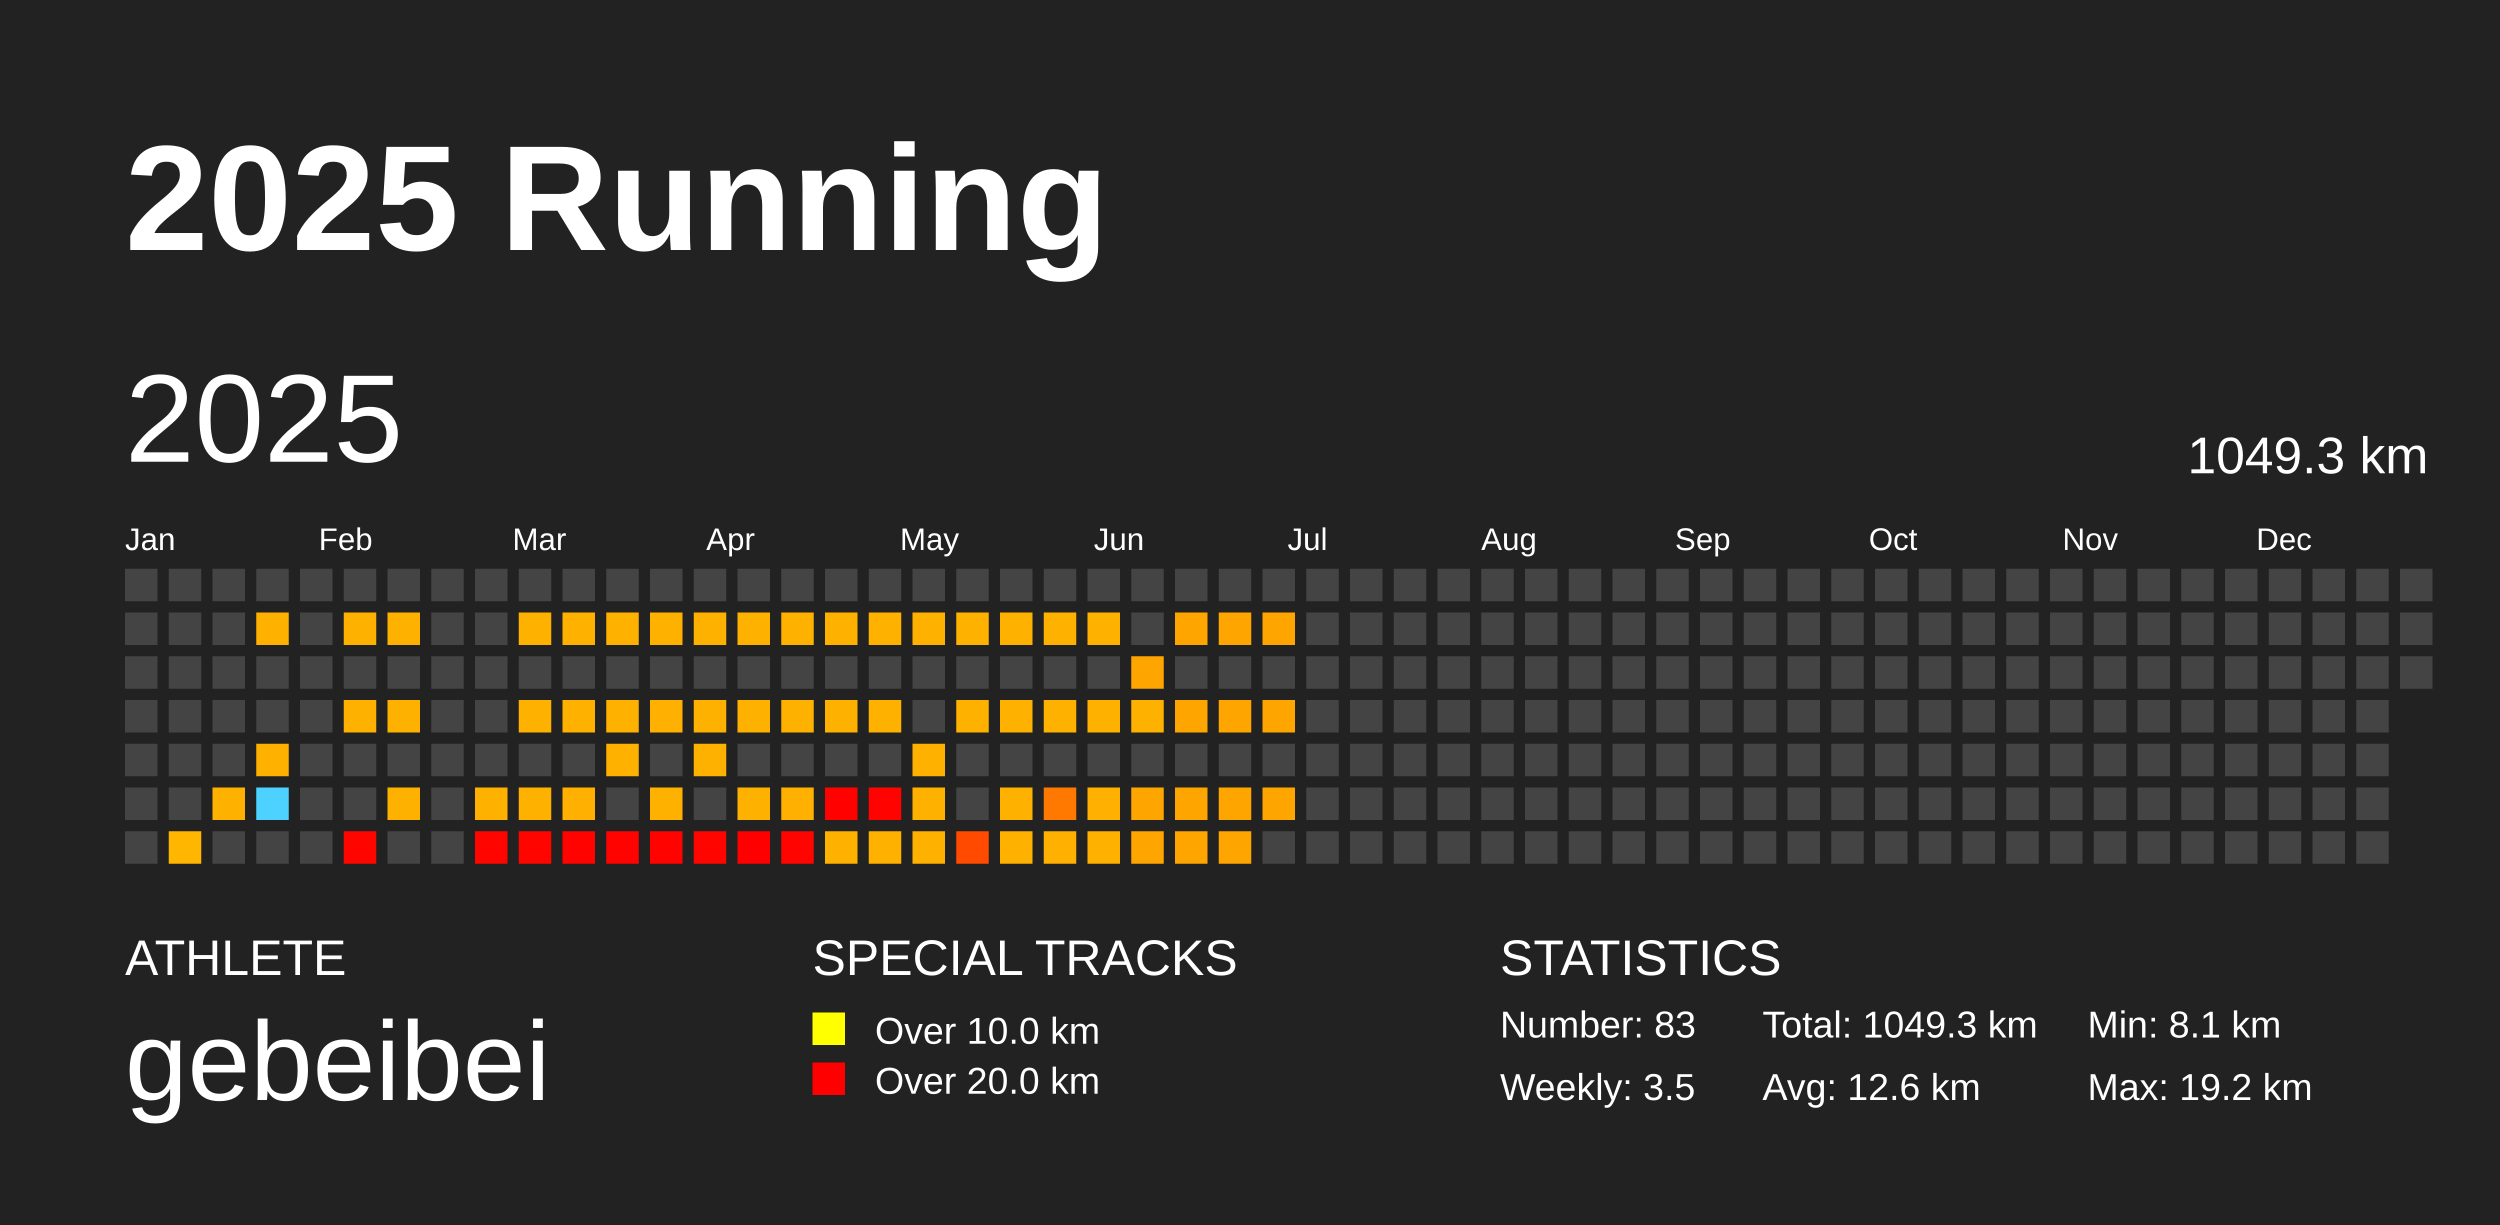
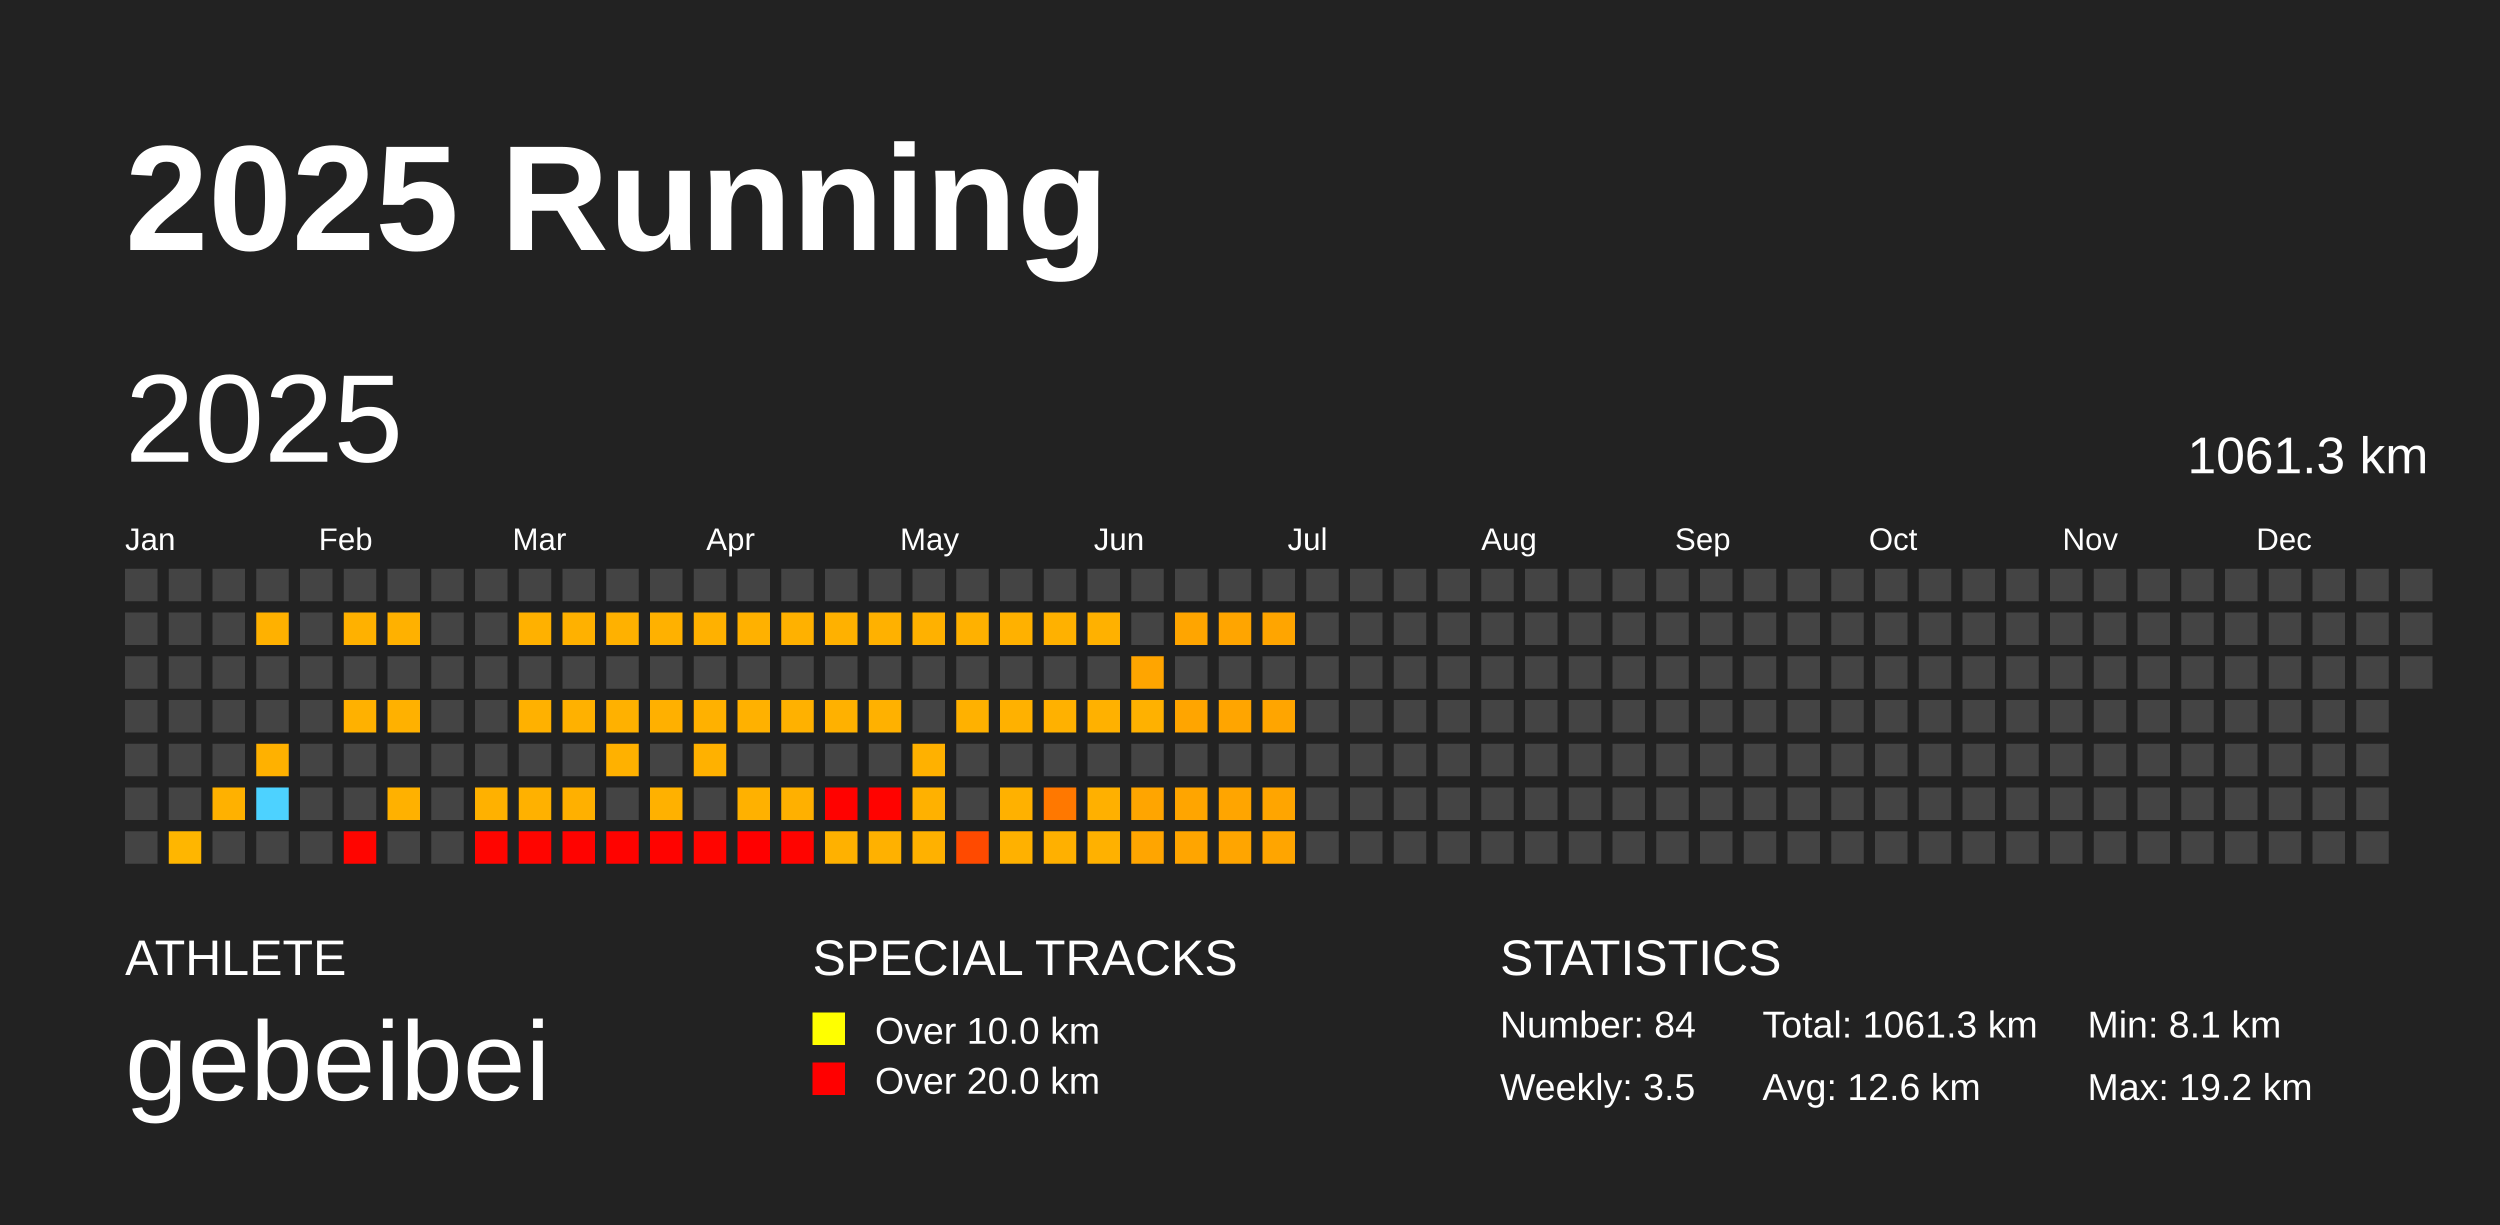
<svg xmlns="http://www.w3.org/2000/svg" baseProfile="full" height="98mm" version="1.1" viewBox="0,0,200,98" width="200mm">
  <defs />
  <rect fill="#222222" height="98" width="200" x="0" y="0" />
  <text fill="#FFFFFF" style="font-size:12px; font-family:Arial; font-weight:bold;" x="10" y="20">2025 Running</text>
  <text fill="#FFFFFF" style="font-size:4px; font-family:Arial" x="10" y="78">ATHLETE</text>
  <text fill="#FFFFFF" style="font-size:9px; font-family:Arial" x="10" y="88">gebeibei</text>
  <text fill="#FFFFFF" style="font-size:4px; font-family:Arial" x="65" y="78">SPECIAL TRACKS</text>
  <rect fill="yellow" height="2.6" width="2.6" x="65" y="81" />
  <text fill="#FFFFFF" style="font-size:3px; font-family:Arial" x="70" y="83.5">Over 10.0 km</text>
  <rect fill="red" height="2.6" width="2.6" x="65" y="85" />
  <text fill="#FFFFFF" style="font-size:3px; font-family:Arial" x="70" y="87.5">Over 20.0 km</text>
  <text fill="#FFFFFF" style="font-size:4px; font-family:Arial" x="120" y="78">STATISTICS</text>
-   <text fill="#FFFFFF" style="font-size:3px; font-family:Arial" x="120" y="83">Number: 83</text>
+   <text fill="#FFFFFF" style="font-size:3px; font-family:Arial" x="120" y="83">Number: 84</text>
  <text fill="#FFFFFF" style="font-size:3px; font-family:Arial" x="120" y="88">Weekly: 3.5</text>
-   <text fill="#FFFFFF" style="font-size:3px; font-family:Arial" x="141" y="83">Total: 1049.3 km</text>
+   <text fill="#FFFFFF" style="font-size:3px; font-family:Arial" x="141" y="83">Total: 1061.3 km</text>
  <text fill="#FFFFFF" style="font-size:3px; font-family:Arial" x="141" y="88">Avg: 12.6 km</text>
  <text fill="#FFFFFF" style="font-size:3px; font-family:Arial" x="167" y="83">Min: 8.1 km</text>
  <text fill="#FFFFFF" style="font-size:3px; font-family:Arial" x="167" y="88">Max: 19.2 km</text>
  <text dominant-baseline="hanging" fill="#FFFFFF" style="font-size:10.0px; font-family:Arial;" x="10" y="30">2025</text>
-   <text dominant-baseline="hanging" fill="#FFFFFF" style="font-size:4.125px; font-family:Arial;" x="175" y="35">1049.3 km</text>
+   <text dominant-baseline="hanging" fill="#FFFFFF" style="font-size:4.125px; font-family:Arial;" x="175" y="35">1061.3 km</text>
  <text fill="#FFFFFF" style="font-size:2.5px; font-family:Arial" x="10.0" y="44">Jan</text>
  <text fill="#FFFFFF" style="font-size:2.5px; font-family:Arial" x="25.5" y="44">Feb</text>
  <text fill="#FFFFFF" style="font-size:2.5px; font-family:Arial" x="41.0" y="44">Mar</text>
  <text fill="#FFFFFF" style="font-size:2.5px; font-family:Arial" x="56.5" y="44">Apr</text>
  <text fill="#FFFFFF" style="font-size:2.5px; font-family:Arial" x="72.0" y="44">May</text>
  <text fill="#FFFFFF" style="font-size:2.5px; font-family:Arial" x="87.5" y="44">Jun</text>
  <text fill="#FFFFFF" style="font-size:2.5px; font-family:Arial" x="103.0" y="44">Jul</text>
  <text fill="#FFFFFF" style="font-size:2.5px; font-family:Arial" x="118.5" y="44">Aug</text>
  <text fill="#FFFFFF" style="font-size:2.5px; font-family:Arial" x="134.0" y="44">Sep</text>
  <text fill="#FFFFFF" style="font-size:2.5px; font-family:Arial" x="149.5" y="44">Oct</text>
  <text fill="#FFFFFF" style="font-size:2.5px; font-family:Arial" x="165.0" y="44">Nov</text>
  <text fill="#FFFFFF" style="font-size:2.5px; font-family:Arial" x="180.5" y="44">Dec</text>
  <rect fill="#444444" height="2.6" width="2.6" x="10.0" y="45.5" />
  <rect fill="#444444" height="2.6" width="2.6" x="10.0" y="49.0" />
  <rect fill="#444444" height="2.6" width="2.6" x="10.0" y="52.5" />
  <rect fill="#444444" height="2.6" width="2.6" x="10.0" y="56.0" />
  <rect fill="#444444" height="2.6" width="2.6" x="10.0" y="59.5" />
  <rect fill="#444444" height="2.6" width="2.6" x="10.0" y="63.0" />
  <rect fill="#444444" height="2.6" width="2.6" x="10.0" y="66.5" />
  <rect fill="#444444" height="2.6" width="2.6" x="13.5" y="45.5" />
  <rect fill="#444444" height="2.6" width="2.6" x="13.5" y="49.0" />
  <rect fill="#444444" height="2.6" width="2.6" x="13.5" y="52.5" />
  <rect fill="#444444" height="2.6" width="2.6" x="13.5" y="56.0" />
  <rect fill="#444444" height="2.6" width="2.6" x="13.5" y="59.5" />
  <rect fill="#444444" height="2.6" width="2.6" x="13.5" y="63.0" />
  <rect fill="#ffb600" height="2.6" width="2.6" x="13.5" y="66.5" />
  <rect fill="#444444" height="2.6" width="2.6" x="17.0" y="45.5" />
  <rect fill="#444444" height="2.6" width="2.6" x="17.0" y="49.0" />
  <rect fill="#444444" height="2.6" width="2.6" x="17.0" y="52.5" />
  <rect fill="#444444" height="2.6" width="2.6" x="17.0" y="56.0" />
  <rect fill="#444444" height="2.6" width="2.6" x="17.0" y="59.5" />
  <rect fill="#ffb100" height="2.6" width="2.6" x="17.0" y="63.0" />
  <rect fill="#444444" height="2.6" width="2.6" x="17.0" y="66.5" />
  <rect fill="#444444" height="2.6" width="2.6" x="20.5" y="45.5" />
  <rect fill="#ffb100" height="2.6" width="2.6" x="20.5" y="49.0" />
  <rect fill="#444444" height="2.6" width="2.6" x="20.5" y="52.5" />
  <rect fill="#444444" height="2.6" width="2.6" x="20.5" y="56.0" />
  <rect fill="#ffb100" height="2.6" width="2.6" x="20.5" y="59.5" />
  <rect fill="#4dd2ff" height="2.6" width="2.6" x="20.5" y="63.0" />
  <rect fill="#444444" height="2.6" width="2.6" x="20.5" y="66.5" />
  <rect fill="#444444" height="2.6" width="2.6" x="24.0" y="45.5" />
  <rect fill="#444444" height="2.6" width="2.6" x="24.0" y="49.0" />
  <rect fill="#444444" height="2.6" width="2.6" x="24.0" y="52.5" />
  <rect fill="#444444" height="2.6" width="2.6" x="24.0" y="56.0" />
  <rect fill="#444444" height="2.6" width="2.6" x="24.0" y="59.5" />
  <rect fill="#444444" height="2.6" width="2.6" x="24.0" y="63.0" />
  <rect fill="#444444" height="2.6" width="2.6" x="24.0" y="66.5" />
  <rect fill="#444444" height="2.6" width="2.6" x="27.5" y="45.5" />
  <rect fill="#ffb100" height="2.6" width="2.6" x="27.5" y="49.0" />
  <rect fill="#444444" height="2.6" width="2.6" x="27.5" y="52.5" />
  <rect fill="#ffb100" height="2.6" width="2.6" x="27.5" y="56.0" />
  <rect fill="#444444" height="2.6" width="2.6" x="27.5" y="59.5" />
  <rect fill="#444444" height="2.6" width="2.6" x="27.5" y="63.0" />
  <rect fill="#ff0500" height="2.6" width="2.6" x="27.5" y="66.5" />
  <rect fill="#444444" height="2.6" width="2.6" x="31.0" y="45.5" />
  <rect fill="#ffb100" height="2.6" width="2.6" x="31.0" y="49.0" />
  <rect fill="#444444" height="2.6" width="2.6" x="31.0" y="52.5" />
  <rect fill="#ffb100" height="2.6" width="2.6" x="31.0" y="56.0" />
  <rect fill="#444444" height="2.6" width="2.6" x="31.0" y="59.5" />
  <rect fill="#ffb100" height="2.6" width="2.6" x="31.0" y="63.0" />
  <rect fill="#444444" height="2.6" width="2.6" x="31.0" y="66.5" />
  <rect fill="#444444" height="2.6" width="2.6" x="34.5" y="45.5" />
  <rect fill="#444444" height="2.6" width="2.6" x="34.5" y="49.0" />
  <rect fill="#444444" height="2.6" width="2.6" x="34.5" y="52.5" />
  <rect fill="#444444" height="2.6" width="2.6" x="34.5" y="56.0" />
  <rect fill="#444444" height="2.6" width="2.6" x="34.5" y="59.5" />
  <rect fill="#444444" height="2.6" width="2.6" x="34.5" y="63.0" />
  <rect fill="#444444" height="2.6" width="2.6" x="34.5" y="66.5" />
  <rect fill="#444444" height="2.6" width="2.6" x="38.0" y="45.5" />
  <rect fill="#444444" height="2.6" width="2.6" x="38.0" y="49.0" />
  <rect fill="#444444" height="2.6" width="2.6" x="38.0" y="52.5" />
  <rect fill="#444444" height="2.6" width="2.6" x="38.0" y="56.0" />
  <rect fill="#444444" height="2.6" width="2.6" x="38.0" y="59.5" />
  <rect fill="#ffb100" height="2.6" width="2.6" x="38.0" y="63.0" />
  <rect fill="#ff0500" height="2.6" width="2.6" x="38.0" y="66.5" />
  <rect fill="#444444" height="2.6" width="2.6" x="41.5" y="45.5" />
  <rect fill="#ffb100" height="2.6" width="2.6" x="41.5" y="49.0" />
  <rect fill="#444444" height="2.6" width="2.6" x="41.5" y="52.5" />
  <rect fill="#ffb100" height="2.6" width="2.6" x="41.5" y="56.0" />
  <rect fill="#444444" height="2.6" width="2.6" x="41.5" y="59.5" />
  <rect fill="#ffb100" height="2.6" width="2.6" x="41.5" y="63.0" />
  <rect fill="#ff0500" height="2.6" width="2.6" x="41.5" y="66.5" />
  <rect fill="#444444" height="2.6" width="2.6" x="45.0" y="45.5" />
  <rect fill="#ffb100" height="2.6" width="2.6" x="45.0" y="49.0" />
  <rect fill="#444444" height="2.6" width="2.6" x="45.0" y="52.5" />
  <rect fill="#ffb100" height="2.6" width="2.6" x="45.0" y="56.0" />
  <rect fill="#444444" height="2.6" width="2.6" x="45.0" y="59.5" />
  <rect fill="#ffb000" height="2.6" width="2.6" x="45.0" y="63.0" />
  <rect fill="#ff0300" height="2.6" width="2.6" x="45.0" y="66.5" />
  <rect fill="#444444" height="2.6" width="2.6" x="48.5" y="45.5" />
  <rect fill="#ffb100" height="2.6" width="2.6" x="48.5" y="49.0" />
  <rect fill="#444444" height="2.6" width="2.6" x="48.5" y="52.5" />
  <rect fill="#ffb100" height="2.6" width="2.6" x="48.5" y="56.0" />
  <rect fill="#ffb100" height="2.6" width="2.6" x="48.5" y="59.5" />
  <rect fill="#444444" height="2.6" width="2.6" x="48.5" y="63.0" />
  <rect fill="#ff0300" height="2.6" width="2.6" x="48.5" y="66.5" />
  <rect fill="#444444" height="2.6" width="2.6" x="52.0" y="45.5" />
  <rect fill="#ffb100" height="2.6" width="2.6" x="52.0" y="49.0" />
  <rect fill="#444444" height="2.6" width="2.6" x="52.0" y="52.5" />
  <rect fill="#ffb000" height="2.6" width="2.6" x="52.0" y="56.0" />
  <rect fill="#444444" height="2.6" width="2.6" x="52.0" y="59.5" />
  <rect fill="#ffb100" height="2.6" width="2.6" x="52.0" y="63.0" />
  <rect fill="#ff0300" height="2.6" width="2.6" x="52.0" y="66.5" />
  <rect fill="#444444" height="2.6" width="2.6" x="55.5" y="45.5" />
  <rect fill="#ffb100" height="2.6" width="2.6" x="55.5" y="49.0" />
  <rect fill="#444444" height="2.6" width="2.6" x="55.5" y="52.5" />
  <rect fill="#ffb100" height="2.6" width="2.6" x="55.5" y="56.0" />
  <rect fill="#ffb100" height="2.6" width="2.6" x="55.5" y="59.5" />
  <rect fill="#444444" height="2.6" width="2.6" x="55.5" y="63.0" />
  <rect fill="#ff0500" height="2.6" width="2.6" x="55.5" y="66.5" />
  <rect fill="#444444" height="2.6" width="2.6" x="59.0" y="45.5" />
  <rect fill="#ffb100" height="2.6" width="2.6" x="59.0" y="49.0" />
  <rect fill="#444444" height="2.6" width="2.6" x="59.0" y="52.5" />
  <rect fill="#ffb100" height="2.6" width="2.6" x="59.0" y="56.0" />
  <rect fill="#444444" height="2.6" width="2.6" x="59.0" y="59.5" />
  <rect fill="#ffb100" height="2.6" width="2.6" x="59.0" y="63.0" />
  <rect fill="#ff0000" height="2.6" width="2.6" x="59.0" y="66.5" />
  <rect fill="#444444" height="2.6" width="2.6" x="62.5" y="45.5" />
  <rect fill="#ffb100" height="2.6" width="2.6" x="62.5" y="49.0" />
  <rect fill="#444444" height="2.6" width="2.6" x="62.5" y="52.5" />
  <rect fill="#ffb100" height="2.6" width="2.6" x="62.5" y="56.0" />
  <rect fill="#444444" height="2.6" width="2.6" x="62.5" y="59.5" />
  <rect fill="#ffb000" height="2.6" width="2.6" x="62.5" y="63.0" />
  <rect fill="#ff0400" height="2.6" width="2.6" x="62.5" y="66.5" />
  <rect fill="#444444" height="2.6" width="2.6" x="66.0" y="45.5" />
  <rect fill="#ffb100" height="2.6" width="2.6" x="66.0" y="49.0" />
  <rect fill="#444444" height="2.6" width="2.6" x="66.0" y="52.5" />
  <rect fill="#ffb100" height="2.6" width="2.6" x="66.0" y="56.0" />
  <rect fill="#444444" height="2.6" width="2.6" x="66.0" y="59.5" />
  <rect fill="#ff0200" height="2.6" width="2.6" x="66.0" y="63.0" />
  <rect fill="#ffb100" height="2.6" width="2.6" x="66.0" y="66.5" />
  <rect fill="#444444" height="2.6" width="2.6" x="69.5" y="45.5" />
  <rect fill="#ffb100" height="2.6" width="2.6" x="69.5" y="49.0" />
  <rect fill="#444444" height="2.6" width="2.6" x="69.5" y="52.5" />
  <rect fill="#ffb100" height="2.6" width="2.6" x="69.5" y="56.0" />
  <rect fill="#444444" height="2.6" width="2.6" x="69.5" y="59.5" />
  <rect fill="#ff0300" height="2.6" width="2.6" x="69.5" y="63.0" />
  <rect fill="#ffb100" height="2.6" width="2.6" x="69.5" y="66.5" />
  <rect fill="#444444" height="2.6" width="2.6" x="73.0" y="45.5" />
  <rect fill="#ffb100" height="2.6" width="2.6" x="73.0" y="49.0" />
  <rect fill="#444444" height="2.6" width="2.6" x="73.0" y="52.5" />
  <rect fill="#444444" height="2.6" width="2.6" x="73.0" y="56.0" />
  <rect fill="#ffb100" height="2.6" width="2.6" x="73.0" y="59.5" />
  <rect fill="#ffb100" height="2.6" width="2.6" x="73.0" y="63.0" />
  <rect fill="#ffb100" height="2.6" width="2.6" x="73.0" y="66.5" />
  <rect fill="#444444" height="2.6" width="2.6" x="76.5" y="45.5" />
  <rect fill="#ffb100" height="2.6" width="2.6" x="76.5" y="49.0" />
  <rect fill="#444444" height="2.6" width="2.6" x="76.5" y="52.5" />
  <rect fill="#ffb100" height="2.6" width="2.6" x="76.5" y="56.0" />
  <rect fill="#444444" height="2.6" width="2.6" x="76.5" y="59.5" />
  <rect fill="#444444" height="2.6" width="2.6" x="76.5" y="63.0" />
  <rect fill="#ff4a00" height="2.6" width="2.6" x="76.5" y="66.5" />
  <rect fill="#444444" height="2.6" width="2.6" x="80.0" y="45.5" />
  <rect fill="#ffb100" height="2.6" width="2.6" x="80.0" y="49.0" />
  <rect fill="#444444" height="2.6" width="2.6" x="80.0" y="52.5" />
  <rect fill="#ffb100" height="2.6" width="2.6" x="80.0" y="56.0" />
  <rect fill="#444444" height="2.6" width="2.6" x="80.0" y="59.5" />
  <rect fill="#ffb100" height="2.6" width="2.6" x="80.0" y="63.0" />
  <rect fill="#ffb100" height="2.6" width="2.6" x="80.0" y="66.5" />
  <rect fill="#444444" height="2.6" width="2.6" x="83.5" y="45.5" />
  <rect fill="#ffb100" height="2.6" width="2.6" x="83.5" y="49.0" />
  <rect fill="#444444" height="2.6" width="2.6" x="83.5" y="52.5" />
  <rect fill="#ffb100" height="2.6" width="2.6" x="83.5" y="56.0" />
  <rect fill="#444444" height="2.6" width="2.6" x="83.5" y="59.5" />
  <rect fill="#ff7800" height="2.6" width="2.6" x="83.5" y="63.0" />
  <rect fill="#ffb000" height="2.6" width="2.6" x="83.5" y="66.5" />
  <rect fill="#444444" height="2.6" width="2.6" x="87.0" y="45.5" />
  <rect fill="#ffb100" height="2.6" width="2.6" x="87.0" y="49.0" />
  <rect fill="#444444" height="2.6" width="2.6" x="87.0" y="52.5" />
  <rect fill="#ffb100" height="2.6" width="2.6" x="87.0" y="56.0" />
  <rect fill="#444444" height="2.6" width="2.6" x="87.0" y="59.5" />
  <rect fill="#ffb000" height="2.6" width="2.6" x="87.0" y="63.0" />
  <rect fill="#ffb100" height="2.6" width="2.6" x="87.0" y="66.5" />
  <rect fill="#444444" height="2.6" width="2.6" x="90.5" y="45.5" />
  <rect fill="#444444" height="2.6" width="2.6" x="90.5" y="49.0" />
  <rect fill="#ffa500" height="2.6" width="2.6" x="90.5" y="52.5" />
  <rect fill="#ffb100" height="2.6" width="2.6" x="90.5" y="56.0" />
  <rect fill="#444444" height="2.6" width="2.6" x="90.5" y="59.5" />
  <rect fill="#ffa500" height="2.6" width="2.6" x="90.5" y="63.0" />
  <rect fill="#ffa500" height="2.6" width="2.6" x="90.5" y="66.5" />
  <rect fill="#444444" height="2.6" width="2.6" x="94.0" y="45.5" />
  <rect fill="#ffa500" height="2.6" width="2.6" x="94.0" y="49.0" />
  <rect fill="#444444" height="2.6" width="2.6" x="94.0" y="52.5" />
  <rect fill="#ffa500" height="2.6" width="2.6" x="94.0" y="56.0" />
  <rect fill="#444444" height="2.6" width="2.6" x="94.0" y="59.5" />
  <rect fill="#ffa500" height="2.6" width="2.6" x="94.0" y="63.0" />
  <rect fill="#ffa500" height="2.6" width="2.6" x="94.0" y="66.5" />
  <rect fill="#444444" height="2.6" width="2.6" x="97.5" y="45.5" />
  <rect fill="#ffa500" height="2.6" width="2.6" x="97.5" y="49.0" />
  <rect fill="#444444" height="2.6" width="2.6" x="97.5" y="52.5" />
  <rect fill="#ffa500" height="2.6" width="2.6" x="97.5" y="56.0" />
  <rect fill="#444444" height="2.6" width="2.6" x="97.5" y="59.5" />
  <rect fill="#ffa500" height="2.6" width="2.6" x="97.5" y="63.0" />
  <rect fill="#ffa500" height="2.6" width="2.6" x="97.5" y="66.5" />
  <rect fill="#444444" height="2.6" width="2.6" x="101.0" y="45.5" />
  <rect fill="#ffa500" height="2.6" width="2.6" x="101.0" y="49.0" />
  <rect fill="#444444" height="2.6" width="2.6" x="101.0" y="52.5" />
  <rect fill="#ffa500" height="2.6" width="2.6" x="101.0" y="56.0" />
  <rect fill="#444444" height="2.6" width="2.6" x="101.0" y="59.5" />
  <rect fill="#ffa500" height="2.6" width="2.6" x="101.0" y="63.0" />
-   <rect fill="#444444" height="2.6" width="2.6" x="101.0" y="66.5" />
+   <rect fill="#ffa500" height="2.6" width="2.6" x="101.0" y="66.5" />
  <rect fill="#444444" height="2.6" width="2.6" x="104.5" y="45.5" />
  <rect fill="#444444" height="2.6" width="2.6" x="104.5" y="49.0" />
  <rect fill="#444444" height="2.6" width="2.6" x="104.5" y="52.5" />
  <rect fill="#444444" height="2.6" width="2.6" x="104.5" y="56.0" />
  <rect fill="#444444" height="2.6" width="2.6" x="104.5" y="59.5" />
  <rect fill="#444444" height="2.6" width="2.6" x="104.5" y="63.0" />
  <rect fill="#444444" height="2.6" width="2.6" x="104.5" y="66.5" />
  <rect fill="#444444" height="2.6" width="2.6" x="108.0" y="45.5" />
  <rect fill="#444444" height="2.6" width="2.6" x="108.0" y="49.0" />
  <rect fill="#444444" height="2.6" width="2.6" x="108.0" y="52.5" />
  <rect fill="#444444" height="2.6" width="2.6" x="108.0" y="56.0" />
  <rect fill="#444444" height="2.6" width="2.6" x="108.0" y="59.5" />
  <rect fill="#444444" height="2.6" width="2.6" x="108.0" y="63.0" />
  <rect fill="#444444" height="2.6" width="2.6" x="108.0" y="66.5" />
  <rect fill="#444444" height="2.6" width="2.6" x="111.5" y="45.5" />
  <rect fill="#444444" height="2.6" width="2.6" x="111.5" y="49.0" />
  <rect fill="#444444" height="2.6" width="2.6" x="111.5" y="52.5" />
  <rect fill="#444444" height="2.6" width="2.6" x="111.5" y="56.0" />
  <rect fill="#444444" height="2.6" width="2.6" x="111.5" y="59.5" />
  <rect fill="#444444" height="2.6" width="2.6" x="111.5" y="63.0" />
  <rect fill="#444444" height="2.6" width="2.6" x="111.5" y="66.5" />
  <rect fill="#444444" height="2.6" width="2.6" x="115.0" y="45.5" />
  <rect fill="#444444" height="2.6" width="2.6" x="115.0" y="49.0" />
  <rect fill="#444444" height="2.6" width="2.6" x="115.0" y="52.5" />
  <rect fill="#444444" height="2.6" width="2.6" x="115.0" y="56.0" />
  <rect fill="#444444" height="2.6" width="2.6" x="115.0" y="59.5" />
  <rect fill="#444444" height="2.6" width="2.6" x="115.0" y="63.0" />
  <rect fill="#444444" height="2.6" width="2.6" x="115.0" y="66.5" />
  <rect fill="#444444" height="2.6" width="2.6" x="118.5" y="45.5" />
  <rect fill="#444444" height="2.6" width="2.6" x="118.5" y="49.0" />
  <rect fill="#444444" height="2.6" width="2.6" x="118.5" y="52.5" />
  <rect fill="#444444" height="2.6" width="2.6" x="118.5" y="56.0" />
  <rect fill="#444444" height="2.6" width="2.6" x="118.5" y="59.5" />
  <rect fill="#444444" height="2.6" width="2.6" x="118.5" y="63.0" />
  <rect fill="#444444" height="2.6" width="2.6" x="118.5" y="66.5" />
  <rect fill="#444444" height="2.6" width="2.6" x="122.0" y="45.5" />
  <rect fill="#444444" height="2.6" width="2.6" x="122.0" y="49.0" />
  <rect fill="#444444" height="2.6" width="2.6" x="122.0" y="52.5" />
  <rect fill="#444444" height="2.6" width="2.6" x="122.0" y="56.0" />
  <rect fill="#444444" height="2.6" width="2.6" x="122.0" y="59.5" />
  <rect fill="#444444" height="2.6" width="2.6" x="122.0" y="63.0" />
  <rect fill="#444444" height="2.6" width="2.6" x="122.0" y="66.5" />
  <rect fill="#444444" height="2.6" width="2.6" x="125.5" y="45.5" />
  <rect fill="#444444" height="2.6" width="2.6" x="125.5" y="49.0" />
  <rect fill="#444444" height="2.6" width="2.6" x="125.5" y="52.5" />
  <rect fill="#444444" height="2.6" width="2.6" x="125.5" y="56.0" />
  <rect fill="#444444" height="2.6" width="2.6" x="125.5" y="59.5" />
  <rect fill="#444444" height="2.6" width="2.6" x="125.5" y="63.0" />
  <rect fill="#444444" height="2.6" width="2.6" x="125.5" y="66.5" />
  <rect fill="#444444" height="2.6" width="2.6" x="129.0" y="45.5" />
  <rect fill="#444444" height="2.6" width="2.6" x="129.0" y="49.0" />
  <rect fill="#444444" height="2.6" width="2.6" x="129.0" y="52.5" />
  <rect fill="#444444" height="2.6" width="2.6" x="129.0" y="56.0" />
  <rect fill="#444444" height="2.6" width="2.6" x="129.0" y="59.5" />
  <rect fill="#444444" height="2.6" width="2.6" x="129.0" y="63.0" />
  <rect fill="#444444" height="2.6" width="2.6" x="129.0" y="66.5" />
  <rect fill="#444444" height="2.6" width="2.6" x="132.5" y="45.5" />
  <rect fill="#444444" height="2.6" width="2.6" x="132.5" y="49.0" />
  <rect fill="#444444" height="2.6" width="2.6" x="132.5" y="52.5" />
  <rect fill="#444444" height="2.6" width="2.6" x="132.5" y="56.0" />
  <rect fill="#444444" height="2.6" width="2.6" x="132.5" y="59.5" />
  <rect fill="#444444" height="2.6" width="2.6" x="132.5" y="63.0" />
  <rect fill="#444444" height="2.6" width="2.6" x="132.5" y="66.5" />
  <rect fill="#444444" height="2.6" width="2.6" x="136.0" y="45.5" />
  <rect fill="#444444" height="2.6" width="2.6" x="136.0" y="49.0" />
  <rect fill="#444444" height="2.6" width="2.6" x="136.0" y="52.5" />
  <rect fill="#444444" height="2.6" width="2.6" x="136.0" y="56.0" />
  <rect fill="#444444" height="2.6" width="2.6" x="136.0" y="59.5" />
  <rect fill="#444444" height="2.6" width="2.6" x="136.0" y="63.0" />
  <rect fill="#444444" height="2.6" width="2.6" x="136.0" y="66.5" />
  <rect fill="#444444" height="2.6" width="2.6" x="139.5" y="45.5" />
  <rect fill="#444444" height="2.6" width="2.6" x="139.5" y="49.0" />
  <rect fill="#444444" height="2.6" width="2.6" x="139.5" y="52.5" />
  <rect fill="#444444" height="2.6" width="2.6" x="139.5" y="56.0" />
  <rect fill="#444444" height="2.6" width="2.6" x="139.5" y="59.5" />
  <rect fill="#444444" height="2.6" width="2.6" x="139.5" y="63.0" />
  <rect fill="#444444" height="2.6" width="2.6" x="139.5" y="66.5" />
  <rect fill="#444444" height="2.6" width="2.6" x="143.0" y="45.5" />
  <rect fill="#444444" height="2.6" width="2.6" x="143.0" y="49.0" />
  <rect fill="#444444" height="2.6" width="2.6" x="143.0" y="52.5" />
  <rect fill="#444444" height="2.6" width="2.6" x="143.0" y="56.0" />
  <rect fill="#444444" height="2.6" width="2.6" x="143.0" y="59.5" />
  <rect fill="#444444" height="2.6" width="2.6" x="143.0" y="63.0" />
  <rect fill="#444444" height="2.6" width="2.6" x="143.0" y="66.5" />
  <rect fill="#444444" height="2.6" width="2.6" x="146.5" y="45.5" />
  <rect fill="#444444" height="2.6" width="2.6" x="146.5" y="49.0" />
  <rect fill="#444444" height="2.6" width="2.6" x="146.5" y="52.5" />
  <rect fill="#444444" height="2.6" width="2.6" x="146.5" y="56.0" />
  <rect fill="#444444" height="2.6" width="2.6" x="146.5" y="59.5" />
  <rect fill="#444444" height="2.6" width="2.6" x="146.5" y="63.0" />
  <rect fill="#444444" height="2.6" width="2.6" x="146.5" y="66.5" />
  <rect fill="#444444" height="2.6" width="2.6" x="150.0" y="45.5" />
  <rect fill="#444444" height="2.6" width="2.6" x="150.0" y="49.0" />
  <rect fill="#444444" height="2.6" width="2.6" x="150.0" y="52.5" />
  <rect fill="#444444" height="2.6" width="2.6" x="150.0" y="56.0" />
  <rect fill="#444444" height="2.6" width="2.6" x="150.0" y="59.5" />
  <rect fill="#444444" height="2.6" width="2.6" x="150.0" y="63.0" />
  <rect fill="#444444" height="2.6" width="2.6" x="150.0" y="66.5" />
  <rect fill="#444444" height="2.6" width="2.6" x="153.5" y="45.5" />
  <rect fill="#444444" height="2.6" width="2.6" x="153.5" y="49.0" />
  <rect fill="#444444" height="2.6" width="2.6" x="153.5" y="52.5" />
  <rect fill="#444444" height="2.6" width="2.6" x="153.5" y="56.0" />
  <rect fill="#444444" height="2.6" width="2.6" x="153.5" y="59.5" />
  <rect fill="#444444" height="2.6" width="2.6" x="153.5" y="63.0" />
  <rect fill="#444444" height="2.6" width="2.6" x="153.5" y="66.5" />
  <rect fill="#444444" height="2.6" width="2.6" x="157.0" y="45.5" />
  <rect fill="#444444" height="2.6" width="2.6" x="157.0" y="49.0" />
  <rect fill="#444444" height="2.6" width="2.6" x="157.0" y="52.5" />
  <rect fill="#444444" height="2.6" width="2.6" x="157.0" y="56.0" />
  <rect fill="#444444" height="2.6" width="2.6" x="157.0" y="59.5" />
  <rect fill="#444444" height="2.6" width="2.6" x="157.0" y="63.0" />
  <rect fill="#444444" height="2.6" width="2.6" x="157.0" y="66.5" />
  <rect fill="#444444" height="2.6" width="2.6" x="160.5" y="45.5" />
  <rect fill="#444444" height="2.6" width="2.6" x="160.5" y="49.0" />
  <rect fill="#444444" height="2.6" width="2.6" x="160.5" y="52.5" />
  <rect fill="#444444" height="2.6" width="2.6" x="160.5" y="56.0" />
  <rect fill="#444444" height="2.6" width="2.6" x="160.5" y="59.5" />
  <rect fill="#444444" height="2.6" width="2.6" x="160.5" y="63.0" />
  <rect fill="#444444" height="2.6" width="2.6" x="160.5" y="66.5" />
  <rect fill="#444444" height="2.6" width="2.6" x="164.0" y="45.5" />
  <rect fill="#444444" height="2.6" width="2.6" x="164.0" y="49.0" />
  <rect fill="#444444" height="2.6" width="2.6" x="164.0" y="52.5" />
  <rect fill="#444444" height="2.6" width="2.6" x="164.0" y="56.0" />
  <rect fill="#444444" height="2.6" width="2.6" x="164.0" y="59.5" />
  <rect fill="#444444" height="2.6" width="2.6" x="164.0" y="63.0" />
  <rect fill="#444444" height="2.6" width="2.6" x="164.0" y="66.5" />
  <rect fill="#444444" height="2.6" width="2.6" x="167.5" y="45.5" />
  <rect fill="#444444" height="2.6" width="2.6" x="167.5" y="49.0" />
  <rect fill="#444444" height="2.6" width="2.6" x="167.5" y="52.5" />
  <rect fill="#444444" height="2.6" width="2.6" x="167.5" y="56.0" />
  <rect fill="#444444" height="2.6" width="2.6" x="167.5" y="59.5" />
  <rect fill="#444444" height="2.6" width="2.6" x="167.5" y="63.0" />
  <rect fill="#444444" height="2.6" width="2.6" x="167.5" y="66.5" />
  <rect fill="#444444" height="2.6" width="2.6" x="171.0" y="45.5" />
  <rect fill="#444444" height="2.6" width="2.6" x="171.0" y="49.0" />
  <rect fill="#444444" height="2.6" width="2.6" x="171.0" y="52.5" />
  <rect fill="#444444" height="2.6" width="2.6" x="171.0" y="56.0" />
  <rect fill="#444444" height="2.6" width="2.6" x="171.0" y="59.5" />
  <rect fill="#444444" height="2.6" width="2.6" x="171.0" y="63.0" />
  <rect fill="#444444" height="2.6" width="2.6" x="171.0" y="66.5" />
  <rect fill="#444444" height="2.6" width="2.6" x="174.5" y="45.5" />
  <rect fill="#444444" height="2.6" width="2.6" x="174.5" y="49.0" />
  <rect fill="#444444" height="2.6" width="2.6" x="174.5" y="52.5" />
  <rect fill="#444444" height="2.6" width="2.6" x="174.5" y="56.0" />
  <rect fill="#444444" height="2.6" width="2.6" x="174.5" y="59.5" />
  <rect fill="#444444" height="2.6" width="2.6" x="174.5" y="63.0" />
  <rect fill="#444444" height="2.6" width="2.6" x="174.5" y="66.5" />
  <rect fill="#444444" height="2.6" width="2.6" x="178.0" y="45.5" />
  <rect fill="#444444" height="2.6" width="2.6" x="178.0" y="49.0" />
  <rect fill="#444444" height="2.6" width="2.6" x="178.0" y="52.5" />
  <rect fill="#444444" height="2.6" width="2.6" x="178.0" y="56.0" />
  <rect fill="#444444" height="2.6" width="2.6" x="178.0" y="59.5" />
  <rect fill="#444444" height="2.6" width="2.6" x="178.0" y="63.0" />
  <rect fill="#444444" height="2.6" width="2.6" x="178.0" y="66.5" />
  <rect fill="#444444" height="2.6" width="2.6" x="181.5" y="45.5" />
  <rect fill="#444444" height="2.6" width="2.6" x="181.5" y="49.0" />
  <rect fill="#444444" height="2.6" width="2.6" x="181.5" y="52.5" />
  <rect fill="#444444" height="2.6" width="2.6" x="181.5" y="56.0" />
  <rect fill="#444444" height="2.6" width="2.6" x="181.5" y="59.5" />
  <rect fill="#444444" height="2.6" width="2.6" x="181.5" y="63.0" />
  <rect fill="#444444" height="2.6" width="2.6" x="181.5" y="66.5" />
  <rect fill="#444444" height="2.6" width="2.6" x="185.0" y="45.5" />
  <rect fill="#444444" height="2.6" width="2.6" x="185.0" y="49.0" />
  <rect fill="#444444" height="2.6" width="2.6" x="185.0" y="52.5" />
  <rect fill="#444444" height="2.6" width="2.6" x="185.0" y="56.0" />
  <rect fill="#444444" height="2.6" width="2.6" x="185.0" y="59.5" />
  <rect fill="#444444" height="2.6" width="2.6" x="185.0" y="63.0" />
  <rect fill="#444444" height="2.6" width="2.6" x="185.0" y="66.5" />
  <rect fill="#444444" height="2.6" width="2.6" x="188.5" y="45.5" />
  <rect fill="#444444" height="2.6" width="2.6" x="188.5" y="49.0" />
  <rect fill="#444444" height="2.6" width="2.6" x="188.5" y="52.5" />
  <rect fill="#444444" height="2.6" width="2.6" x="188.5" y="56.0" />
  <rect fill="#444444" height="2.6" width="2.6" x="188.5" y="59.5" />
  <rect fill="#444444" height="2.6" width="2.6" x="188.5" y="63.0" />
  <rect fill="#444444" height="2.6" width="2.6" x="188.5" y="66.5" />
  <rect fill="#444444" height="2.6" width="2.6" x="192.0" y="45.5" />
  <rect fill="#444444" height="2.6" width="2.6" x="192.0" y="49.0" />
  <rect fill="#444444" height="2.6" width="2.6" x="192.0" y="52.5" />
</svg>
